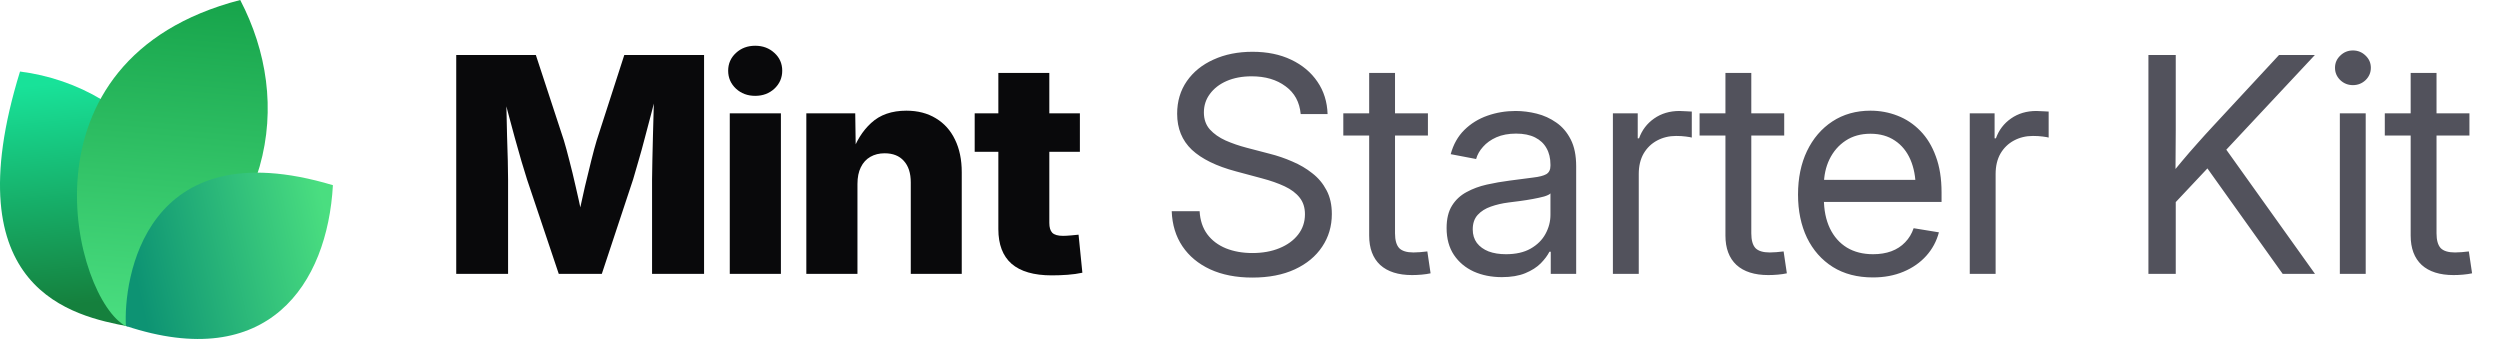
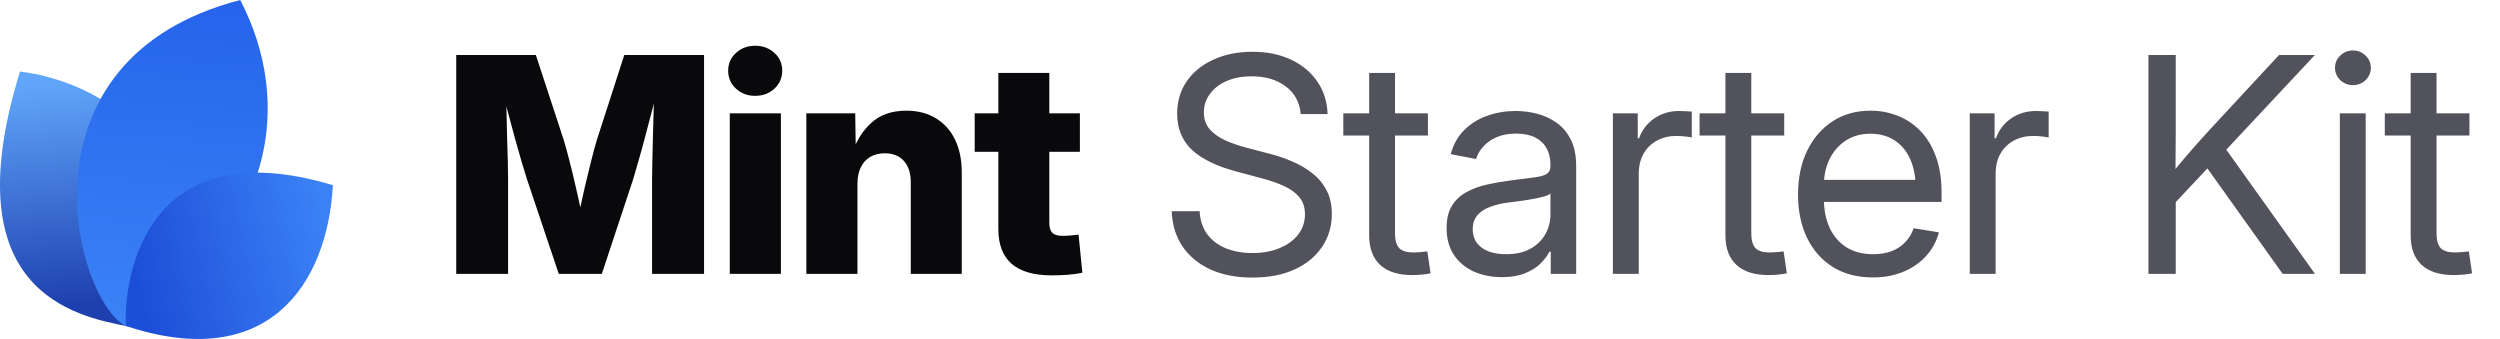
<svg xmlns="http://www.w3.org/2000/svg" width="177" height="24" viewBox="0 0 177 24" fill="none">
  <path d="M9.061 23.108C5.268 22.377 -3.391 20.627 1.417 5.064C9.634 6.099 16.973 14.064 9.061 23.108Z" fill="url(#paint0_linear_17557_2020)" />
  <path d="M8.919 23.094C5.276 21.222 0.784 4.209 17.007 0C20.757 7.193 19.621 16.545 8.919 23.094Z" fill="url(#paint1_linear_17557_2020)" />
  <path d="M8.914 23.079C8.735 19.882 10.159 9.085 23.57 13.111C23.181 20.123 18.984 26.418 8.914 23.079Z" fill="url(#paint2_linear_17557_2020)" />
  <path d="M32.301 19.392V3.894H37.938L39.925 9.948C40.036 10.315 40.164 10.787 40.31 11.362C40.462 11.938 40.611 12.552 40.757 13.204C40.91 13.855 41.048 14.483 41.173 15.086C41.305 15.682 41.412 16.192 41.495 16.615H40.695C40.771 16.192 40.871 15.682 40.996 15.086C41.128 14.49 41.267 13.866 41.412 13.214C41.565 12.562 41.714 11.948 41.86 11.373C42.005 10.79 42.133 10.315 42.244 9.948L44.2 3.894H49.848V19.392H46.166V12.704C46.166 12.357 46.173 11.917 46.187 11.383C46.2 10.849 46.214 10.27 46.228 9.646C46.249 9.022 46.266 8.391 46.28 7.753C46.301 7.115 46.311 6.519 46.311 5.964H46.623C46.485 6.561 46.332 7.181 46.166 7.826C45.999 8.471 45.833 9.102 45.666 9.719C45.507 10.336 45.351 10.901 45.198 11.414C45.053 11.928 44.928 12.357 44.824 12.704L42.608 19.392H39.561L37.314 12.704C37.203 12.357 37.072 11.928 36.919 11.414C36.773 10.901 36.614 10.34 36.441 9.729C36.274 9.112 36.104 8.481 35.931 7.836C35.764 7.192 35.608 6.567 35.463 5.964H35.827C35.834 6.512 35.844 7.105 35.858 7.743C35.872 8.374 35.886 9.005 35.9 9.636C35.92 10.26 35.938 10.839 35.952 11.373C35.965 11.907 35.972 12.351 35.972 12.704V19.392H32.301ZM51.668 19.392V8.024H55.288V19.392H51.668ZM53.468 6.786C52.927 6.786 52.473 6.616 52.105 6.276C51.738 5.93 51.554 5.507 51.554 5.007C51.554 4.508 51.738 4.088 52.105 3.749C52.473 3.409 52.927 3.239 53.468 3.239C54.009 3.239 54.463 3.409 54.83 3.749C55.198 4.082 55.382 4.501 55.382 5.007C55.382 5.507 55.198 5.93 54.83 6.276C54.463 6.616 54.009 6.786 53.468 6.786ZM60.708 13.027V19.392H57.088V8.024H60.551L60.593 10.967H60.281C60.593 10.024 61.061 9.268 61.685 8.7C62.309 8.124 63.138 7.836 64.171 7.836C64.975 7.836 65.672 8.017 66.262 8.377C66.851 8.731 67.302 9.234 67.614 9.885C67.933 10.537 68.092 11.307 68.092 12.194V19.392H64.483V12.912C64.483 12.26 64.32 11.754 63.994 11.394C63.675 11.033 63.221 10.853 62.632 10.853C62.25 10.853 61.914 10.936 61.623 11.102C61.332 11.269 61.106 11.515 60.947 11.841C60.787 12.16 60.708 12.555 60.708 13.027ZM76.456 8.024V10.749H69.008V8.024H76.456ZM70.683 5.163H74.292V15.783C74.292 16.102 74.361 16.334 74.5 16.48C74.646 16.625 74.899 16.698 75.259 16.698C75.405 16.698 75.596 16.688 75.831 16.667C76.074 16.646 76.251 16.629 76.362 16.615L76.632 19.309C76.313 19.378 75.963 19.427 75.582 19.455C75.207 19.482 74.836 19.496 74.469 19.496C73.2 19.496 72.25 19.222 71.619 18.674C70.995 18.127 70.683 17.308 70.683 16.22V5.163Z" fill="#09090B" />
  <path d="M88.667 19.652C87.523 19.652 86.528 19.458 85.682 19.07C84.843 18.681 84.188 18.137 83.716 17.437C83.245 16.736 82.992 15.908 82.957 14.951H84.933C84.968 15.596 85.148 16.14 85.474 16.584C85.8 17.021 86.24 17.354 86.795 17.582C87.35 17.804 87.974 17.915 88.667 17.915C89.388 17.915 90.026 17.801 90.581 17.572C91.143 17.343 91.583 17.024 91.902 16.615C92.228 16.199 92.391 15.717 92.391 15.169C92.391 14.698 92.266 14.306 92.017 13.994C91.767 13.675 91.413 13.408 90.956 13.193C90.498 12.978 89.954 12.787 89.323 12.621L87.502 12.132C86.123 11.765 85.082 11.255 84.382 10.603C83.689 9.944 83.342 9.095 83.342 8.055C83.342 7.174 83.571 6.404 84.028 5.746C84.486 5.087 85.117 4.577 85.921 4.217C86.726 3.849 87.645 3.666 88.678 3.666C89.718 3.666 90.63 3.853 91.413 4.227C92.204 4.602 92.824 5.122 93.275 5.787C93.726 6.446 93.965 7.209 93.993 8.076H92.089C92.013 7.23 91.656 6.574 91.018 6.11C90.387 5.638 89.586 5.403 88.615 5.403C87.95 5.403 87.36 5.513 86.847 5.735C86.341 5.957 85.946 6.262 85.661 6.651C85.377 7.032 85.235 7.469 85.235 7.961C85.235 8.447 85.377 8.849 85.661 9.168C85.946 9.48 86.317 9.74 86.774 9.948C87.232 10.149 87.724 10.319 88.251 10.457L89.884 10.884C90.439 11.023 90.977 11.206 91.496 11.435C92.023 11.657 92.495 11.934 92.911 12.267C93.334 12.593 93.67 12.995 93.92 13.474C94.17 13.945 94.294 14.504 94.294 15.149C94.294 16.015 94.066 16.788 93.608 17.468C93.157 18.148 92.512 18.681 91.673 19.07C90.834 19.458 89.832 19.652 88.667 19.652ZM101.097 8.024V9.594H95.106V8.024H101.097ZM96.937 5.163H98.767V16.521C98.767 17 98.865 17.347 99.059 17.562C99.26 17.77 99.6 17.874 100.078 17.874C100.21 17.874 100.366 17.867 100.546 17.853C100.733 17.832 100.903 17.815 101.056 17.801L101.285 19.351C101.097 19.392 100.886 19.423 100.65 19.444C100.414 19.465 100.189 19.475 99.974 19.475C98.996 19.475 98.244 19.236 97.717 18.758C97.197 18.272 96.937 17.579 96.937 16.677V5.163ZM106.33 19.621C105.595 19.621 104.932 19.489 104.343 19.226C103.754 18.955 103.285 18.564 102.939 18.05C102.592 17.53 102.419 16.896 102.419 16.147C102.419 15.495 102.547 14.965 102.804 14.556C103.06 14.146 103.403 13.828 103.833 13.599C104.263 13.363 104.742 13.186 105.269 13.068C105.796 12.95 106.333 12.857 106.881 12.787C107.574 12.69 108.132 12.617 108.555 12.569C108.978 12.52 109.287 12.441 109.481 12.33C109.675 12.212 109.772 12.014 109.772 11.737V11.654C109.772 11.203 109.679 10.815 109.492 10.489C109.311 10.163 109.041 9.91 108.68 9.729C108.32 9.549 107.872 9.459 107.338 9.459C106.805 9.459 106.34 9.546 105.945 9.719C105.556 9.892 105.241 10.118 104.998 10.395C104.755 10.665 104.593 10.953 104.509 11.258L102.71 10.915C102.897 10.222 103.22 9.65 103.677 9.199C104.135 8.748 104.679 8.412 105.31 8.19C105.941 7.968 106.607 7.857 107.307 7.857C107.8 7.857 108.295 7.92 108.795 8.044C109.301 8.169 109.765 8.381 110.188 8.679C110.611 8.97 110.951 9.369 111.208 9.875C111.464 10.374 111.593 11.005 111.593 11.768V19.392H109.793V17.822H109.7C109.568 18.085 109.363 18.359 109.086 18.643C108.809 18.921 108.444 19.153 107.994 19.34C107.543 19.527 106.988 19.621 106.33 19.621ZM106.621 17.998C107.321 17.998 107.904 17.867 108.368 17.603C108.84 17.333 109.19 16.986 109.419 16.563C109.654 16.133 109.772 15.682 109.772 15.211V13.692C109.703 13.769 109.554 13.841 109.325 13.911C109.096 13.973 108.829 14.032 108.524 14.088C108.226 14.143 107.921 14.192 107.609 14.233C107.304 14.275 107.033 14.309 106.798 14.337C106.354 14.393 105.938 14.49 105.549 14.628C105.168 14.76 104.86 14.954 104.624 15.211C104.388 15.467 104.27 15.811 104.27 16.241C104.27 16.615 104.367 16.934 104.561 17.198C104.762 17.461 105.04 17.662 105.393 17.801C105.747 17.933 106.156 17.998 106.621 17.998ZM114.193 19.392V8.024H115.951V9.792H116.045C116.253 9.209 116.61 8.741 117.116 8.388C117.622 8.034 118.219 7.857 118.905 7.857C119.058 7.857 119.217 7.864 119.384 7.878C119.55 7.885 119.682 7.892 119.779 7.899V9.74C119.716 9.719 119.578 9.695 119.363 9.667C119.155 9.639 118.922 9.625 118.666 9.625C118.174 9.625 117.726 9.733 117.324 9.948C116.922 10.163 116.603 10.471 116.367 10.874C116.138 11.276 116.024 11.758 116.024 12.319V19.392H114.193ZM126.322 8.024V9.594H120.33V8.024H126.322ZM122.161 5.163H123.992V16.521C123.992 17 124.089 17.347 124.283 17.562C124.484 17.77 124.824 17.874 125.302 17.874C125.434 17.874 125.59 17.867 125.77 17.853C125.958 17.832 126.127 17.815 126.28 17.801L126.509 19.351C126.322 19.392 126.11 19.423 125.874 19.444C125.639 19.465 125.413 19.475 125.198 19.475C124.221 19.475 123.468 19.236 122.941 18.758C122.421 18.272 122.161 17.579 122.161 16.677V5.163ZM132.604 19.642C131.502 19.642 130.555 19.396 129.765 18.903C128.974 18.404 128.364 17.714 127.934 16.834C127.511 15.946 127.3 14.927 127.3 13.775C127.3 12.611 127.511 11.584 127.934 10.697C128.364 9.802 128.964 9.102 129.734 8.596C130.51 8.089 131.408 7.836 132.428 7.836C133.1 7.836 133.738 7.954 134.341 8.19C134.952 8.426 135.489 8.783 135.954 9.261C136.425 9.74 136.793 10.343 137.056 11.071C137.327 11.792 137.462 12.645 137.462 13.63V14.296H128.433V12.735H136.463L135.631 13.297C135.631 12.541 135.506 11.876 135.257 11.3C135.007 10.725 134.643 10.277 134.165 9.958C133.686 9.632 133.107 9.469 132.428 9.469C131.748 9.469 131.162 9.632 130.67 9.958C130.177 10.284 129.796 10.725 129.526 11.279C129.262 11.827 129.13 12.441 129.13 13.12V14.046C129.13 14.864 129.273 15.572 129.557 16.168C129.841 16.757 130.243 17.211 130.763 17.53C131.283 17.842 131.901 17.998 132.615 17.998C133.093 17.998 133.523 17.929 133.905 17.79C134.293 17.645 134.619 17.433 134.882 17.156C135.153 16.879 135.354 16.546 135.486 16.157L137.275 16.449C137.108 17.08 136.81 17.634 136.38 18.113C135.95 18.591 135.413 18.966 134.768 19.236C134.123 19.507 133.402 19.642 132.604 19.642ZM139.459 19.392V8.024H141.217V9.792H141.311C141.519 9.209 141.876 8.741 142.382 8.388C142.888 8.034 143.485 7.857 144.171 7.857C144.324 7.857 144.483 7.864 144.649 7.878C144.816 7.885 144.948 7.892 145.045 7.899V9.74C144.982 9.719 144.844 9.695 144.629 9.667C144.421 9.639 144.188 9.625 143.932 9.625C143.439 9.625 142.992 9.733 142.59 9.948C142.188 10.163 141.869 10.471 141.633 10.874C141.404 11.276 141.29 11.758 141.29 12.319V19.392H139.459ZM153.429 14.961V12.715C153.783 12.257 154.136 11.82 154.49 11.404C154.844 10.981 155.204 10.565 155.572 10.156C155.939 9.74 156.314 9.327 156.695 8.918L161.355 3.894H163.893L157.277 10.967H157.184L153.429 14.961ZM152.108 19.392V3.894H154.043V9.241L154.022 12.559L154.043 13.505V19.392H152.108ZM161.615 19.392L155.967 11.477L157.173 9.969L163.903 19.392H161.615ZM165.661 19.392V8.024H167.492V19.392H165.661ZM166.587 6.027C166.24 6.027 165.942 5.909 165.692 5.673C165.443 5.43 165.318 5.139 165.318 4.799C165.318 4.459 165.443 4.172 165.692 3.936C165.942 3.693 166.24 3.572 166.587 3.572C166.934 3.572 167.232 3.693 167.482 3.936C167.731 4.172 167.856 4.459 167.856 4.799C167.856 5.139 167.731 5.43 167.482 5.673C167.232 5.909 166.934 6.027 166.587 6.027ZM174.836 8.024V9.594H168.844V8.024H174.836ZM170.675 5.163H172.506V16.521C172.506 17 172.603 17.347 172.797 17.562C172.998 17.77 173.338 17.874 173.816 17.874C173.948 17.874 174.104 17.867 174.284 17.853C174.472 17.832 174.641 17.815 174.794 17.801L175.023 19.351C174.836 19.392 174.624 19.423 174.388 19.444C174.153 19.465 173.927 19.475 173.712 19.475C172.735 19.475 171.982 19.236 171.455 18.758C170.935 18.272 170.675 17.579 170.675 16.677V5.163Z" fill="#52525C" />
  <defs>
    <linearGradient id="paint0_linear_17557_2020" x1="3.776" y1="5.916" x2="5.232" y2="21.559" gradientUnits="userSpaceOnUse">
-       <stop stop-color="#18E299" />
-       <stop offset="1" stop-color="#15803D" />
+       <stop stop-color="#60A5FA" />
+       <stop offset="1" stop-color="#1E40AF" />
    </linearGradient>
    <linearGradient id="paint1_linear_17557_2020" x1="12.171" y1="-0.718" x2="10.19" y2="22.983" gradientUnits="userSpaceOnUse">
-       <stop stop-color="#16A34A" />
-       <stop offset="1" stop-color="#4ADE80" />
+       <stop stop-color="#2563EB" />
+       <stop offset="1" stop-color="#3B82F6" />
    </linearGradient>
    <linearGradient id="paint2_linear_17557_2020" x1="23.133" y1="15.353" x2="9.338" y2="18.52" gradientUnits="userSpaceOnUse">
-       <stop stop-color="#4ADE80" />
-       <stop offset="1" stop-color="#0D9373" />
+       <stop stop-color="#3B82F6" />
+       <stop offset="1" stop-color="#1D4ED8" />
    </linearGradient>
  </defs>
</svg>
